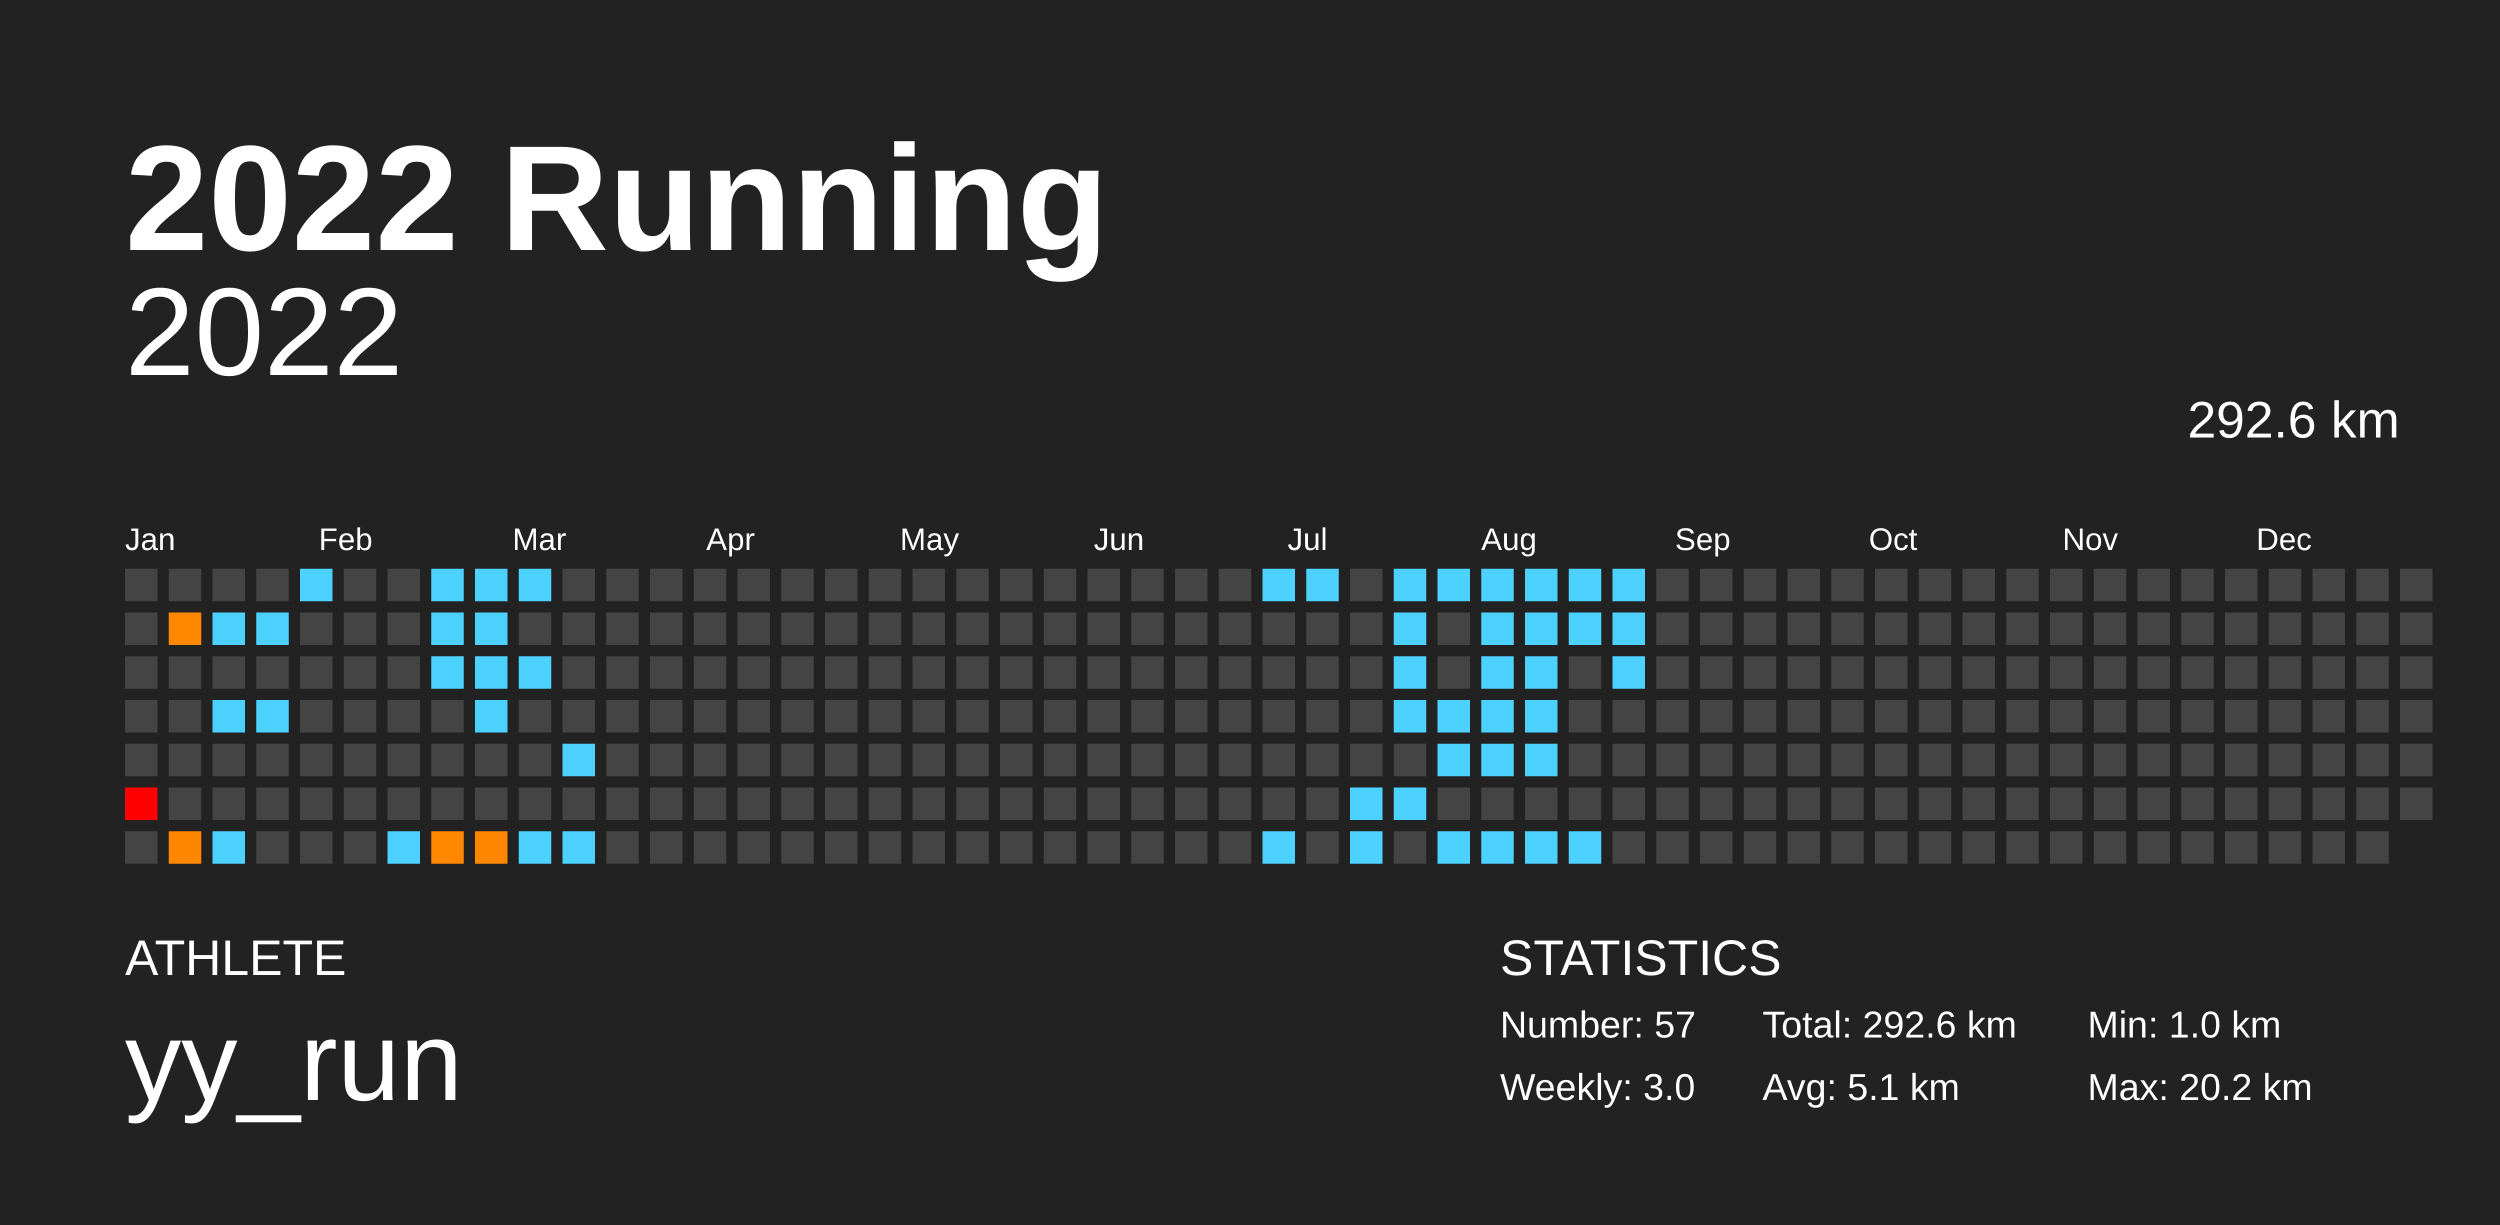
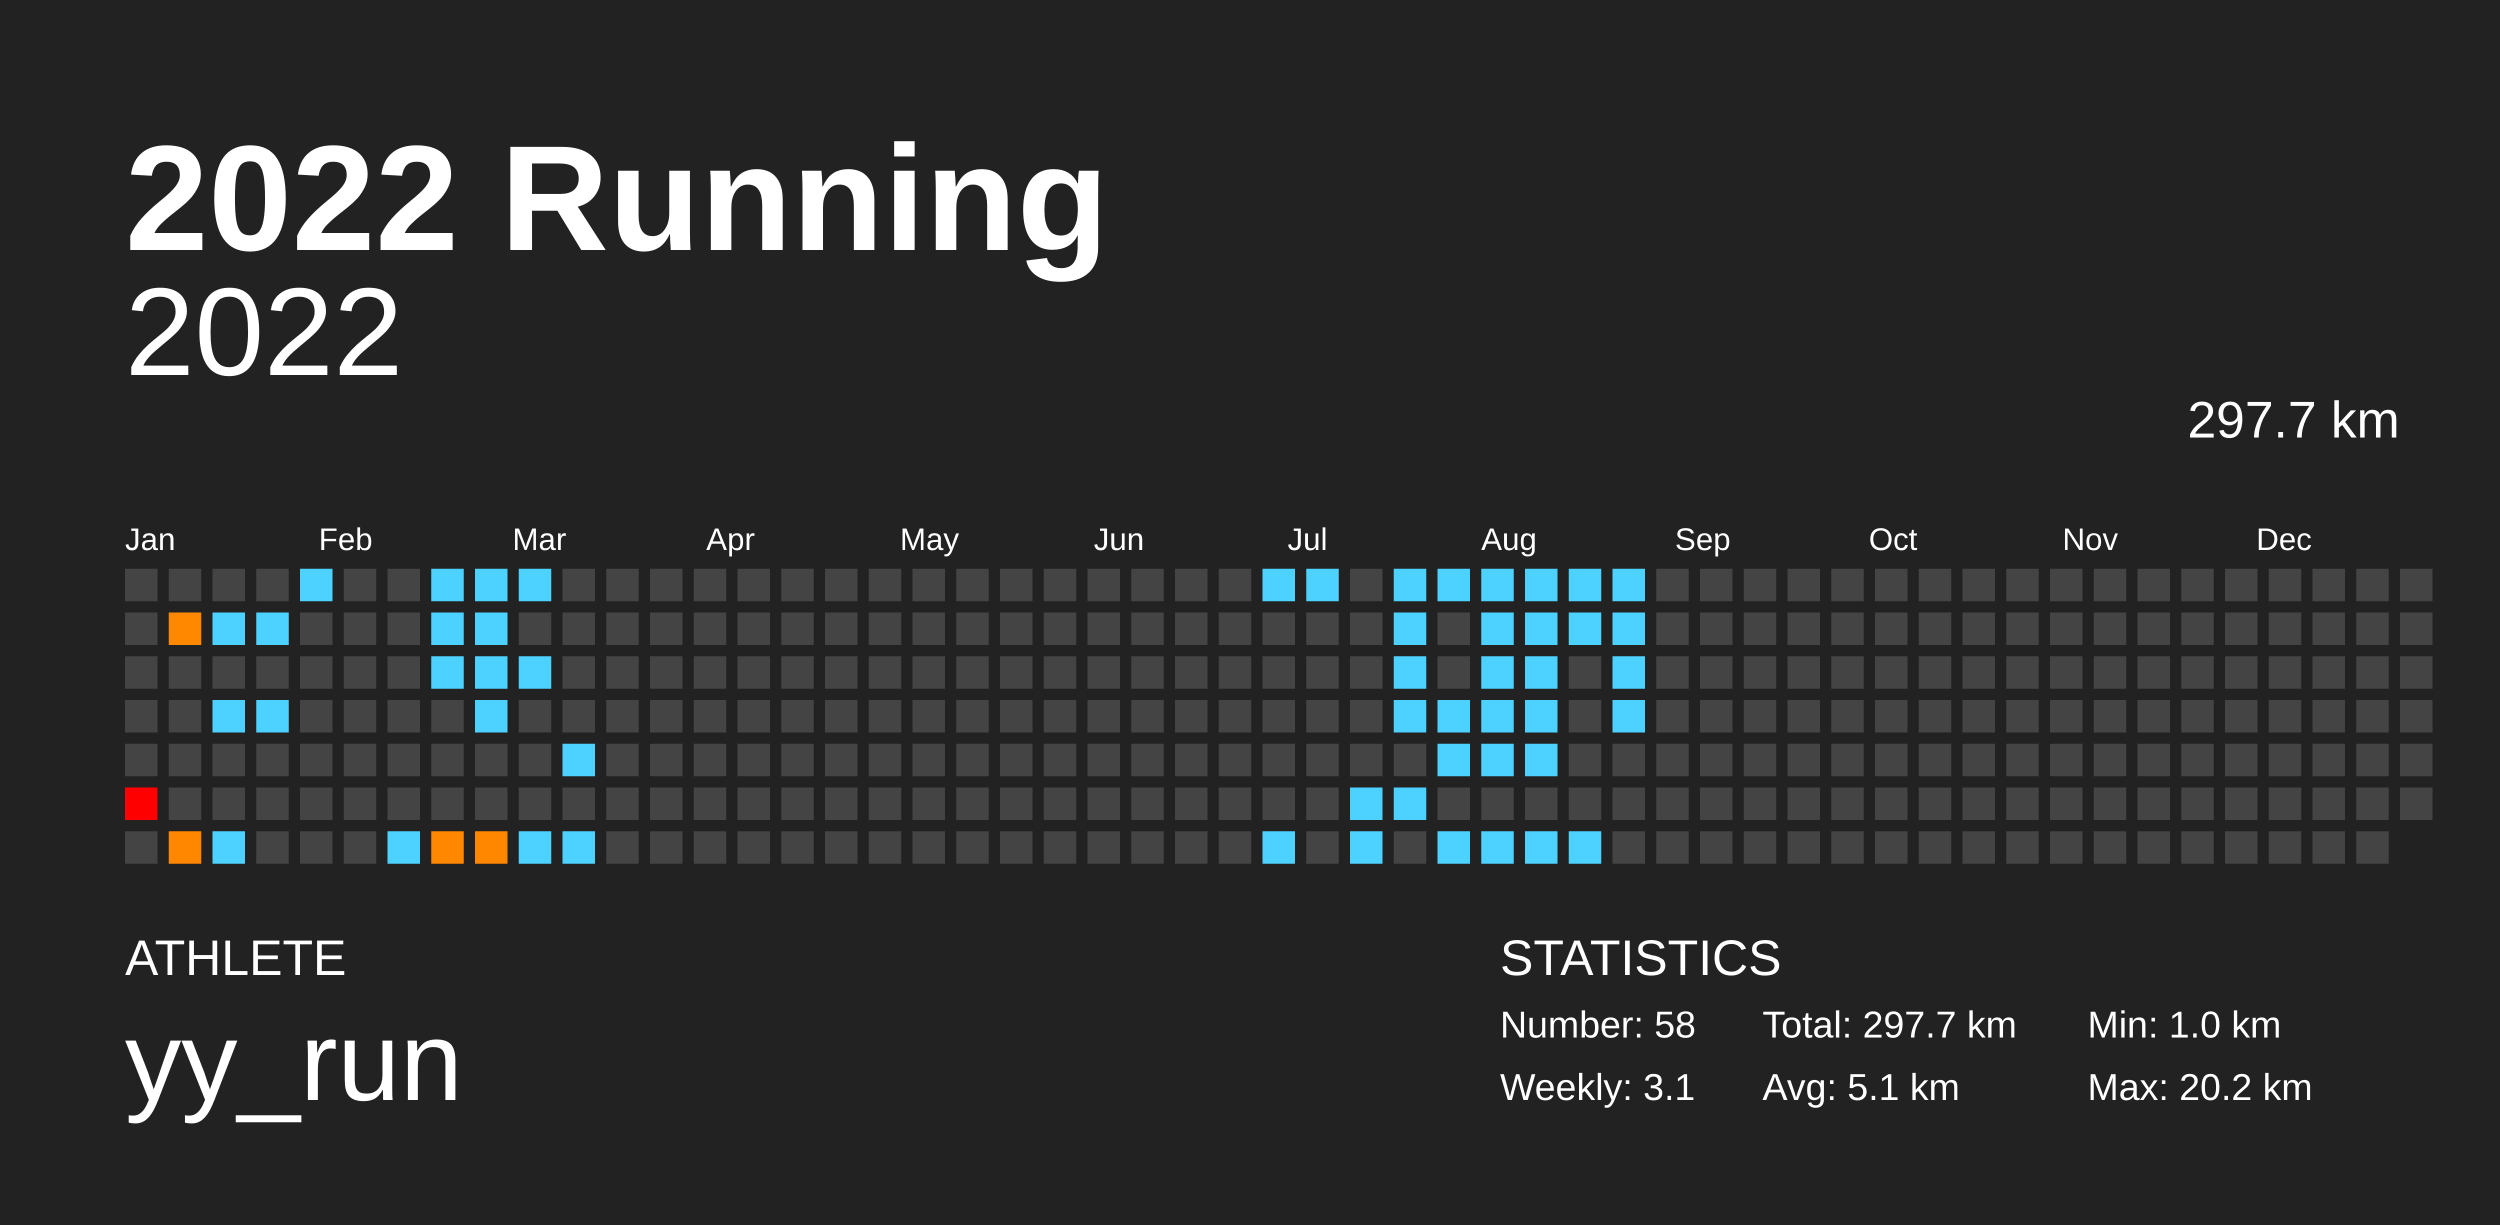
<svg xmlns="http://www.w3.org/2000/svg" baseProfile="full" height="98mm" version="1.1" viewBox="0,0,200,98" width="200mm">
  <defs />
  <rect fill="#222222" height="98" width="200" x="0" y="0" />
  <text fill="#FFFFFF" style="font-size:12px; font-family:Arial; font-weight:bold;" x="10" y="20">2022 Running</text>
  <text fill="#FFFFFF" style="font-size:4px; font-family:Arial" x="10" y="78">ATHLETE</text>
  <text fill="#FFFFFF" style="font-size:9px; font-family:Arial" x="10" y="88">yy_run</text>
  <text fill="#FFFFFF" style="font-size:4px; font-family:Arial" x="120" y="78">STATISTICS</text>
-   <text fill="#FFFFFF" style="font-size:3px; font-family:Arial" x="120" y="83">Number: 57</text>
-   <text fill="#FFFFFF" style="font-size:3px; font-family:Arial" x="120" y="88">Weekly: 3.0</text>
-   <text fill="#FFFFFF" style="font-size:3px; font-family:Arial" x="141" y="83">Total: 292.6 km</text>
+   <text fill="#FFFFFF" style="font-size:3px; font-family:Arial" x="120" y="83">Number: 58</text>
+   <text fill="#FFFFFF" style="font-size:3px; font-family:Arial" x="120" y="88">Weekly: 3.1</text>
+   <text fill="#FFFFFF" style="font-size:3px; font-family:Arial" x="141" y="83">Total: 297.7 km</text>
  <text fill="#FFFFFF" style="font-size:3px; font-family:Arial" x="141" y="88">Avg: 5.1 km</text>
  <text fill="#FFFFFF" style="font-size:3px; font-family:Arial" x="167" y="83">Min: 1.0 km</text>
  <text fill="#FFFFFF" style="font-size:3px; font-family:Arial" x="167" y="88">Max: 20.2 km</text>
  <text alignment-baseline="hanging" fill="#FFFFFF" style="font-size:10.0px; font-family:Arial;" x="10" y="30">2022</text>
-   <text alignment-baseline="hanging" fill="#FFFFFF" style="font-size:4.125px; font-family:Arial;" x="175" y="35">292.6 km</text>
+   <text alignment-baseline="hanging" fill="#FFFFFF" style="font-size:4.125px; font-family:Arial;" x="175" y="35">297.7 km</text>
  <text fill="#FFFFFF" style="font-size:2.5px; font-family:Arial" x="10.0" y="44">Jan</text>
  <text fill="#FFFFFF" style="font-size:2.5px; font-family:Arial" x="25.5" y="44">Feb</text>
  <text fill="#FFFFFF" style="font-size:2.5px; font-family:Arial" x="41.0" y="44">Mar</text>
  <text fill="#FFFFFF" style="font-size:2.5px; font-family:Arial" x="56.5" y="44">Apr</text>
  <text fill="#FFFFFF" style="font-size:2.5px; font-family:Arial" x="72.0" y="44">May</text>
  <text fill="#FFFFFF" style="font-size:2.5px; font-family:Arial" x="87.5" y="44">Jun</text>
  <text fill="#FFFFFF" style="font-size:2.5px; font-family:Arial" x="103.0" y="44">Jul</text>
  <text fill="#FFFFFF" style="font-size:2.5px; font-family:Arial" x="118.5" y="44">Aug</text>
  <text fill="#FFFFFF" style="font-size:2.5px; font-family:Arial" x="134.0" y="44">Sep</text>
  <text fill="#FFFFFF" style="font-size:2.5px; font-family:Arial" x="149.5" y="44">Oct</text>
  <text fill="#FFFFFF" style="font-size:2.5px; font-family:Arial" x="165.0" y="44">Nov</text>
  <text fill="#FFFFFF" style="font-size:2.5px; font-family:Arial" x="180.5" y="44">Dec</text>
  <rect fill="#444444" height="2.6" width="2.6" x="10.0" y="45.5" />
  <rect fill="#444444" height="2.6" width="2.6" x="10.0" y="49.0" />
  <rect fill="#444444" height="2.6" width="2.6" x="10.0" y="52.5" />
  <rect fill="#444444" height="2.6" width="2.6" x="10.0" y="56.0" />
  <rect fill="#444444" height="2.6" width="2.6" x="10.0" y="59.5" />
  <rect fill="red" height="2.6" width="2.6" x="10.0" y="63.0" />
  <rect fill="#444444" height="2.6" width="2.6" x="10.0" y="66.5" />
  <rect fill="#444444" height="2.6" width="2.6" x="13.5" y="45.5" />
  <rect fill="#ff8800" height="2.6" width="2.6" x="13.5" y="49.0" />
  <rect fill="#444444" height="2.6" width="2.6" x="13.5" y="52.5" />
  <rect fill="#444444" height="2.6" width="2.6" x="13.5" y="56.0" />
  <rect fill="#444444" height="2.6" width="2.6" x="13.5" y="59.5" />
  <rect fill="#444444" height="2.6" width="2.6" x="13.5" y="63.0" />
  <rect fill="#ff8700" height="2.6" width="2.6" x="13.5" y="66.5" />
  <rect fill="#444444" height="2.6" width="2.6" x="17.0" y="45.5" />
  <rect fill="#4dd2ff" height="2.6" width="2.6" x="17.0" y="49.0" />
  <rect fill="#444444" height="2.6" width="2.6" x="17.0" y="52.5" />
  <rect fill="#4dd2ff" height="2.6" width="2.6" x="17.0" y="56.0" />
  <rect fill="#444444" height="2.6" width="2.6" x="17.0" y="59.5" />
  <rect fill="#444444" height="2.6" width="2.6" x="17.0" y="63.0" />
  <rect fill="#4dd2ff" height="2.6" width="2.6" x="17.0" y="66.5" />
  <rect fill="#444444" height="2.6" width="2.6" x="20.5" y="45.5" />
  <rect fill="#4dd2ff" height="2.6" width="2.6" x="20.5" y="49.0" />
  <rect fill="#444444" height="2.6" width="2.6" x="20.5" y="52.5" />
  <rect fill="#4dd2ff" height="2.6" width="2.6" x="20.5" y="56.0" />
  <rect fill="#444444" height="2.6" width="2.6" x="20.5" y="59.5" />
  <rect fill="#444444" height="2.6" width="2.6" x="20.5" y="63.0" />
  <rect fill="#444444" height="2.6" width="2.6" x="20.5" y="66.5" />
  <rect fill="#4dd2ff" height="2.6" width="2.6" x="24.0" y="45.5" />
  <rect fill="#444444" height="2.6" width="2.6" x="24.0" y="49.0" />
  <rect fill="#444444" height="2.6" width="2.6" x="24.0" y="52.5" />
  <rect fill="#444444" height="2.6" width="2.6" x="24.0" y="56.0" />
  <rect fill="#444444" height="2.6" width="2.6" x="24.0" y="59.5" />
  <rect fill="#444444" height="2.6" width="2.6" x="24.0" y="63.0" />
  <rect fill="#444444" height="2.6" width="2.6" x="24.0" y="66.5" />
  <rect fill="#444444" height="2.6" width="2.6" x="27.5" y="45.5" />
  <rect fill="#444444" height="2.6" width="2.6" x="27.5" y="49.0" />
  <rect fill="#444444" height="2.6" width="2.6" x="27.5" y="52.5" />
  <rect fill="#444444" height="2.6" width="2.6" x="27.5" y="56.0" />
  <rect fill="#444444" height="2.6" width="2.6" x="27.5" y="59.5" />
  <rect fill="#444444" height="2.6" width="2.6" x="27.5" y="63.0" />
  <rect fill="#444444" height="2.6" width="2.6" x="27.5" y="66.5" />
  <rect fill="#444444" height="2.6" width="2.6" x="31.0" y="45.5" />
  <rect fill="#444444" height="2.6" width="2.6" x="31.0" y="49.0" />
  <rect fill="#444444" height="2.6" width="2.6" x="31.0" y="52.5" />
  <rect fill="#444444" height="2.6" width="2.6" x="31.0" y="56.0" />
  <rect fill="#444444" height="2.6" width="2.6" x="31.0" y="59.5" />
  <rect fill="#444444" height="2.6" width="2.6" x="31.0" y="63.0" />
  <rect fill="#4dd2ff" height="2.6" width="2.6" x="31.0" y="66.5" />
  <rect fill="#4dd2ff" height="2.6" width="2.6" x="34.5" y="45.5" />
  <rect fill="#4dd2ff" height="2.6" width="2.6" x="34.5" y="49.0" />
  <rect fill="#4dd2ff" height="2.6" width="2.6" x="34.5" y="52.5" />
  <rect fill="#444444" height="2.6" width="2.6" x="34.5" y="56.0" />
  <rect fill="#444444" height="2.6" width="2.6" x="34.5" y="59.5" />
  <rect fill="#444444" height="2.6" width="2.6" x="34.5" y="63.0" />
  <rect fill="#ff8800" height="2.6" width="2.6" x="34.5" y="66.5" />
  <rect fill="#4dd2ff" height="2.6" width="2.6" x="38.0" y="45.5" />
  <rect fill="#4dd2ff" height="2.6" width="2.6" x="38.0" y="49.0" />
  <rect fill="#4dd2ff" height="2.6" width="2.6" x="38.0" y="52.5" />
  <rect fill="#4dd2ff" height="2.6" width="2.6" x="38.0" y="56.0" />
  <rect fill="#444444" height="2.6" width="2.6" x="38.0" y="59.5" />
  <rect fill="#444444" height="2.6" width="2.6" x="38.0" y="63.0" />
  <rect fill="#ff8700" height="2.6" width="2.6" x="38.0" y="66.5" />
  <rect fill="#4dd2ff" height="2.6" width="2.6" x="41.5" y="45.5" />
  <rect fill="#444444" height="2.6" width="2.6" x="41.5" y="49.0" />
  <rect fill="#4dd2ff" height="2.6" width="2.6" x="41.5" y="52.5" />
  <rect fill="#444444" height="2.6" width="2.6" x="41.5" y="56.0" />
  <rect fill="#444444" height="2.6" width="2.6" x="41.5" y="59.5" />
  <rect fill="#444444" height="2.6" width="2.6" x="41.5" y="63.0" />
  <rect fill="#4dd2ff" height="2.6" width="2.6" x="41.5" y="66.5" />
  <rect fill="#444444" height="2.6" width="2.6" x="45.0" y="45.5" />
  <rect fill="#444444" height="2.6" width="2.6" x="45.0" y="49.0" />
  <rect fill="#444444" height="2.6" width="2.6" x="45.0" y="52.5" />
  <rect fill="#444444" height="2.6" width="2.6" x="45.0" y="56.0" />
  <rect fill="#4dd2ff" height="2.6" width="2.6" x="45.0" y="59.5" />
  <rect fill="#444444" height="2.6" width="2.6" x="45.0" y="63.0" />
  <rect fill="#4dd2ff" height="2.6" width="2.6" x="45.0" y="66.5" />
  <rect fill="#444444" height="2.6" width="2.6" x="48.5" y="45.5" />
  <rect fill="#444444" height="2.6" width="2.6" x="48.5" y="49.0" />
  <rect fill="#444444" height="2.6" width="2.6" x="48.5" y="52.5" />
  <rect fill="#444444" height="2.6" width="2.6" x="48.5" y="56.0" />
  <rect fill="#444444" height="2.6" width="2.6" x="48.5" y="59.5" />
  <rect fill="#444444" height="2.6" width="2.6" x="48.5" y="63.0" />
  <rect fill="#444444" height="2.6" width="2.6" x="48.5" y="66.5" />
  <rect fill="#444444" height="2.6" width="2.6" x="52.0" y="45.5" />
  <rect fill="#444444" height="2.6" width="2.6" x="52.0" y="49.0" />
  <rect fill="#444444" height="2.6" width="2.6" x="52.0" y="52.5" />
  <rect fill="#444444" height="2.6" width="2.6" x="52.0" y="56.0" />
  <rect fill="#444444" height="2.6" width="2.6" x="52.0" y="59.5" />
  <rect fill="#444444" height="2.6" width="2.6" x="52.0" y="63.0" />
  <rect fill="#444444" height="2.6" width="2.6" x="52.0" y="66.5" />
  <rect fill="#444444" height="2.6" width="2.6" x="55.5" y="45.5" />
  <rect fill="#444444" height="2.6" width="2.6" x="55.5" y="49.0" />
  <rect fill="#444444" height="2.6" width="2.6" x="55.5" y="52.5" />
  <rect fill="#444444" height="2.6" width="2.6" x="55.5" y="56.0" />
  <rect fill="#444444" height="2.6" width="2.6" x="55.5" y="59.5" />
  <rect fill="#444444" height="2.6" width="2.6" x="55.5" y="63.0" />
  <rect fill="#444444" height="2.6" width="2.6" x="55.5" y="66.5" />
  <rect fill="#444444" height="2.6" width="2.6" x="59.0" y="45.5" />
  <rect fill="#444444" height="2.6" width="2.6" x="59.0" y="49.0" />
  <rect fill="#444444" height="2.6" width="2.6" x="59.0" y="52.5" />
  <rect fill="#444444" height="2.6" width="2.6" x="59.0" y="56.0" />
  <rect fill="#444444" height="2.6" width="2.6" x="59.0" y="59.5" />
  <rect fill="#444444" height="2.6" width="2.6" x="59.0" y="63.0" />
  <rect fill="#444444" height="2.6" width="2.6" x="59.0" y="66.5" />
  <rect fill="#444444" height="2.6" width="2.6" x="62.5" y="45.5" />
  <rect fill="#444444" height="2.6" width="2.6" x="62.5" y="49.0" />
  <rect fill="#444444" height="2.6" width="2.6" x="62.5" y="52.5" />
  <rect fill="#444444" height="2.6" width="2.6" x="62.5" y="56.0" />
  <rect fill="#444444" height="2.6" width="2.6" x="62.5" y="59.5" />
  <rect fill="#444444" height="2.6" width="2.6" x="62.5" y="63.0" />
  <rect fill="#444444" height="2.6" width="2.6" x="62.5" y="66.5" />
  <rect fill="#444444" height="2.6" width="2.6" x="66.0" y="45.5" />
  <rect fill="#444444" height="2.6" width="2.6" x="66.0" y="49.0" />
  <rect fill="#444444" height="2.6" width="2.6" x="66.0" y="52.5" />
  <rect fill="#444444" height="2.6" width="2.6" x="66.0" y="56.0" />
  <rect fill="#444444" height="2.6" width="2.6" x="66.0" y="59.5" />
  <rect fill="#444444" height="2.6" width="2.6" x="66.0" y="63.0" />
  <rect fill="#444444" height="2.6" width="2.6" x="66.0" y="66.5" />
  <rect fill="#444444" height="2.6" width="2.6" x="69.5" y="45.5" />
  <rect fill="#444444" height="2.6" width="2.6" x="69.5" y="49.0" />
  <rect fill="#444444" height="2.6" width="2.6" x="69.5" y="52.5" />
  <rect fill="#444444" height="2.6" width="2.6" x="69.5" y="56.0" />
  <rect fill="#444444" height="2.6" width="2.6" x="69.5" y="59.5" />
  <rect fill="#444444" height="2.6" width="2.6" x="69.5" y="63.0" />
  <rect fill="#444444" height="2.6" width="2.6" x="69.5" y="66.5" />
  <rect fill="#444444" height="2.6" width="2.6" x="73.0" y="45.5" />
  <rect fill="#444444" height="2.6" width="2.6" x="73.0" y="49.0" />
  <rect fill="#444444" height="2.6" width="2.6" x="73.0" y="52.5" />
  <rect fill="#444444" height="2.6" width="2.6" x="73.0" y="56.0" />
  <rect fill="#444444" height="2.6" width="2.6" x="73.0" y="59.5" />
  <rect fill="#444444" height="2.6" width="2.6" x="73.0" y="63.0" />
  <rect fill="#444444" height="2.6" width="2.6" x="73.0" y="66.5" />
  <rect fill="#444444" height="2.6" width="2.6" x="76.5" y="45.5" />
  <rect fill="#444444" height="2.6" width="2.6" x="76.5" y="49.0" />
  <rect fill="#444444" height="2.6" width="2.6" x="76.5" y="52.5" />
  <rect fill="#444444" height="2.6" width="2.6" x="76.5" y="56.0" />
  <rect fill="#444444" height="2.6" width="2.6" x="76.5" y="59.5" />
  <rect fill="#444444" height="2.6" width="2.6" x="76.5" y="63.0" />
  <rect fill="#444444" height="2.6" width="2.6" x="76.5" y="66.5" />
  <rect fill="#444444" height="2.6" width="2.6" x="80.0" y="45.5" />
  <rect fill="#444444" height="2.6" width="2.6" x="80.0" y="49.0" />
  <rect fill="#444444" height="2.6" width="2.6" x="80.0" y="52.5" />
  <rect fill="#444444" height="2.6" width="2.6" x="80.0" y="56.0" />
  <rect fill="#444444" height="2.6" width="2.6" x="80.0" y="59.5" />
  <rect fill="#444444" height="2.6" width="2.6" x="80.0" y="63.0" />
  <rect fill="#444444" height="2.6" width="2.6" x="80.0" y="66.5" />
  <rect fill="#444444" height="2.6" width="2.6" x="83.5" y="45.5" />
  <rect fill="#444444" height="2.6" width="2.6" x="83.5" y="49.0" />
  <rect fill="#444444" height="2.6" width="2.6" x="83.5" y="52.5" />
  <rect fill="#444444" height="2.6" width="2.6" x="83.5" y="56.0" />
  <rect fill="#444444" height="2.6" width="2.6" x="83.5" y="59.5" />
  <rect fill="#444444" height="2.6" width="2.6" x="83.5" y="63.0" />
  <rect fill="#444444" height="2.6" width="2.6" x="83.5" y="66.5" />
  <rect fill="#444444" height="2.6" width="2.6" x="87.0" y="45.5" />
  <rect fill="#444444" height="2.6" width="2.6" x="87.0" y="49.0" />
  <rect fill="#444444" height="2.6" width="2.6" x="87.0" y="52.5" />
  <rect fill="#444444" height="2.6" width="2.6" x="87.0" y="56.0" />
  <rect fill="#444444" height="2.6" width="2.6" x="87.0" y="59.5" />
  <rect fill="#444444" height="2.6" width="2.6" x="87.0" y="63.0" />
  <rect fill="#444444" height="2.6" width="2.6" x="87.0" y="66.5" />
  <rect fill="#444444" height="2.6" width="2.6" x="90.5" y="45.5" />
  <rect fill="#444444" height="2.6" width="2.6" x="90.5" y="49.0" />
  <rect fill="#444444" height="2.6" width="2.6" x="90.5" y="52.5" />
  <rect fill="#444444" height="2.6" width="2.6" x="90.5" y="56.0" />
  <rect fill="#444444" height="2.6" width="2.6" x="90.5" y="59.5" />
  <rect fill="#444444" height="2.6" width="2.6" x="90.5" y="63.0" />
  <rect fill="#444444" height="2.6" width="2.6" x="90.5" y="66.5" />
  <rect fill="#444444" height="2.6" width="2.6" x="94.0" y="45.5" />
  <rect fill="#444444" height="2.6" width="2.6" x="94.0" y="49.0" />
  <rect fill="#444444" height="2.6" width="2.6" x="94.0" y="52.5" />
  <rect fill="#444444" height="2.6" width="2.6" x="94.0" y="56.0" />
  <rect fill="#444444" height="2.6" width="2.6" x="94.0" y="59.5" />
  <rect fill="#444444" height="2.6" width="2.6" x="94.0" y="63.0" />
  <rect fill="#444444" height="2.6" width="2.6" x="94.0" y="66.5" />
  <rect fill="#444444" height="2.6" width="2.6" x="97.5" y="45.5" />
  <rect fill="#444444" height="2.6" width="2.6" x="97.5" y="49.0" />
  <rect fill="#444444" height="2.6" width="2.6" x="97.5" y="52.5" />
  <rect fill="#444444" height="2.6" width="2.6" x="97.5" y="56.0" />
  <rect fill="#444444" height="2.6" width="2.6" x="97.5" y="59.5" />
  <rect fill="#444444" height="2.6" width="2.6" x="97.5" y="63.0" />
  <rect fill="#444444" height="2.6" width="2.6" x="97.5" y="66.5" />
  <rect fill="#4dd2ff" height="2.6" width="2.6" x="101.0" y="45.5" />
  <rect fill="#444444" height="2.6" width="2.6" x="101.0" y="49.0" />
  <rect fill="#444444" height="2.6" width="2.6" x="101.0" y="52.5" />
  <rect fill="#444444" height="2.6" width="2.6" x="101.0" y="56.0" />
  <rect fill="#444444" height="2.6" width="2.6" x="101.0" y="59.5" />
  <rect fill="#444444" height="2.6" width="2.6" x="101.0" y="63.0" />
  <rect fill="#4dd2ff" height="2.6" width="2.6" x="101.0" y="66.5" />
  <rect fill="#4dd2ff" height="2.6" width="2.6" x="104.5" y="45.5" />
  <rect fill="#444444" height="2.6" width="2.6" x="104.5" y="49.0" />
  <rect fill="#444444" height="2.6" width="2.6" x="104.5" y="52.5" />
  <rect fill="#444444" height="2.6" width="2.6" x="104.5" y="56.0" />
  <rect fill="#444444" height="2.6" width="2.6" x="104.5" y="59.5" />
  <rect fill="#444444" height="2.6" width="2.6" x="104.5" y="63.0" />
  <rect fill="#444444" height="2.6" width="2.6" x="104.5" y="66.5" />
  <rect fill="#444444" height="2.6" width="2.6" x="108.0" y="45.5" />
  <rect fill="#444444" height="2.6" width="2.6" x="108.0" y="49.0" />
  <rect fill="#444444" height="2.6" width="2.6" x="108.0" y="52.5" />
  <rect fill="#444444" height="2.6" width="2.6" x="108.0" y="56.0" />
  <rect fill="#444444" height="2.6" width="2.6" x="108.0" y="59.5" />
  <rect fill="#4dd2ff" height="2.6" width="2.6" x="108.0" y="63.0" />
  <rect fill="#4dd2ff" height="2.6" width="2.6" x="108.0" y="66.5" />
  <rect fill="#4dd2ff" height="2.6" width="2.6" x="111.5" y="45.5" />
  <rect fill="#4dd2ff" height="2.6" width="2.6" x="111.5" y="49.0" />
  <rect fill="#4dd2ff" height="2.6" width="2.6" x="111.5" y="52.5" />
  <rect fill="#4dd2ff" height="2.6" width="2.6" x="111.5" y="56.0" />
  <rect fill="#444444" height="2.6" width="2.6" x="111.5" y="59.5" />
  <rect fill="#4dd2ff" height="2.6" width="2.6" x="111.5" y="63.0" />
  <rect fill="#444444" height="2.6" width="2.6" x="111.5" y="66.5" />
  <rect fill="#4dd2ff" height="2.6" width="2.6" x="115.0" y="45.5" />
  <rect fill="#444444" height="2.6" width="2.6" x="115.0" y="49.0" />
  <rect fill="#444444" height="2.6" width="2.6" x="115.0" y="52.5" />
  <rect fill="#4dd2ff" height="2.6" width="2.6" x="115.0" y="56.0" />
  <rect fill="#4dd2ff" height="2.6" width="2.6" x="115.0" y="59.5" />
  <rect fill="#444444" height="2.6" width="2.6" x="115.0" y="63.0" />
  <rect fill="#4dd2ff" height="2.6" width="2.6" x="115.0" y="66.5" />
  <rect fill="#4dd2ff" height="2.6" width="2.6" x="118.5" y="45.5" />
  <rect fill="#4dd2ff" height="2.6" width="2.6" x="118.5" y="49.0" />
  <rect fill="#4dd2ff" height="2.6" width="2.6" x="118.5" y="52.5" />
  <rect fill="#4dd2ff" height="2.6" width="2.6" x="118.5" y="56.0" />
  <rect fill="#4dd2ff" height="2.6" width="2.6" x="118.5" y="59.5" />
  <rect fill="#444444" height="2.6" width="2.6" x="118.5" y="63.0" />
  <rect fill="#4dd2ff" height="2.6" width="2.6" x="118.5" y="66.5" />
  <rect fill="#4dd2ff" height="2.6" width="2.6" x="122.0" y="45.5" />
  <rect fill="#4dd2ff" height="2.6" width="2.6" x="122.0" y="49.0" />
  <rect fill="#4dd2ff" height="2.6" width="2.6" x="122.0" y="52.5" />
  <rect fill="#4dd2ff" height="2.6" width="2.6" x="122.0" y="56.0" />
  <rect fill="#4dd2ff" height="2.6" width="2.6" x="122.0" y="59.5" />
  <rect fill="#444444" height="2.6" width="2.6" x="122.0" y="63.0" />
  <rect fill="#4dd2ff" height="2.6" width="2.6" x="122.0" y="66.5" />
  <rect fill="#4dd2ff" height="2.6" width="2.6" x="125.5" y="45.5" />
  <rect fill="#4dd2ff" height="2.6" width="2.6" x="125.5" y="49.0" />
  <rect fill="#444444" height="2.6" width="2.6" x="125.5" y="52.5" />
  <rect fill="#444444" height="2.6" width="2.6" x="125.5" y="56.0" />
  <rect fill="#444444" height="2.6" width="2.6" x="125.5" y="59.5" />
  <rect fill="#444444" height="2.6" width="2.6" x="125.5" y="63.0" />
  <rect fill="#4dd2ff" height="2.6" width="2.6" x="125.5" y="66.5" />
  <rect fill="#4dd2ff" height="2.6" width="2.6" x="129.0" y="45.5" />
  <rect fill="#4dd2ff" height="2.6" width="2.6" x="129.0" y="49.0" />
  <rect fill="#4dd2ff" height="2.6" width="2.6" x="129.0" y="52.5" />
-   <rect fill="#444444" height="2.6" width="2.6" x="129.0" y="56.0" />
+   <rect fill="#4dd2ff" height="2.6" width="2.6" x="129.0" y="56.0" />
  <rect fill="#444444" height="2.6" width="2.6" x="129.0" y="59.5" />
  <rect fill="#444444" height="2.6" width="2.6" x="129.0" y="63.0" />
  <rect fill="#444444" height="2.6" width="2.6" x="129.0" y="66.5" />
  <rect fill="#444444" height="2.6" width="2.6" x="132.5" y="45.5" />
  <rect fill="#444444" height="2.6" width="2.6" x="132.5" y="49.0" />
  <rect fill="#444444" height="2.6" width="2.6" x="132.5" y="52.5" />
  <rect fill="#444444" height="2.6" width="2.6" x="132.5" y="56.0" />
  <rect fill="#444444" height="2.6" width="2.6" x="132.5" y="59.5" />
  <rect fill="#444444" height="2.6" width="2.6" x="132.5" y="63.0" />
  <rect fill="#444444" height="2.6" width="2.6" x="132.5" y="66.5" />
  <rect fill="#444444" height="2.6" width="2.6" x="136.0" y="45.5" />
  <rect fill="#444444" height="2.6" width="2.6" x="136.0" y="49.0" />
  <rect fill="#444444" height="2.6" width="2.6" x="136.0" y="52.5" />
  <rect fill="#444444" height="2.6" width="2.6" x="136.0" y="56.0" />
  <rect fill="#444444" height="2.6" width="2.6" x="136.0" y="59.5" />
  <rect fill="#444444" height="2.6" width="2.6" x="136.0" y="63.0" />
  <rect fill="#444444" height="2.6" width="2.6" x="136.0" y="66.5" />
  <rect fill="#444444" height="2.6" width="2.6" x="139.5" y="45.5" />
  <rect fill="#444444" height="2.6" width="2.6" x="139.5" y="49.0" />
  <rect fill="#444444" height="2.6" width="2.6" x="139.5" y="52.5" />
  <rect fill="#444444" height="2.6" width="2.6" x="139.5" y="56.0" />
  <rect fill="#444444" height="2.6" width="2.6" x="139.5" y="59.5" />
  <rect fill="#444444" height="2.6" width="2.6" x="139.5" y="63.0" />
  <rect fill="#444444" height="2.6" width="2.6" x="139.5" y="66.5" />
  <rect fill="#444444" height="2.6" width="2.6" x="143.0" y="45.5" />
  <rect fill="#444444" height="2.6" width="2.6" x="143.0" y="49.0" />
  <rect fill="#444444" height="2.6" width="2.6" x="143.0" y="52.5" />
  <rect fill="#444444" height="2.6" width="2.6" x="143.0" y="56.0" />
  <rect fill="#444444" height="2.6" width="2.6" x="143.0" y="59.5" />
  <rect fill="#444444" height="2.6" width="2.6" x="143.0" y="63.0" />
  <rect fill="#444444" height="2.6" width="2.6" x="143.0" y="66.5" />
  <rect fill="#444444" height="2.6" width="2.6" x="146.5" y="45.5" />
  <rect fill="#444444" height="2.6" width="2.6" x="146.5" y="49.0" />
  <rect fill="#444444" height="2.6" width="2.6" x="146.5" y="52.5" />
  <rect fill="#444444" height="2.6" width="2.6" x="146.5" y="56.0" />
  <rect fill="#444444" height="2.6" width="2.6" x="146.5" y="59.5" />
  <rect fill="#444444" height="2.6" width="2.6" x="146.5" y="63.0" />
  <rect fill="#444444" height="2.6" width="2.6" x="146.5" y="66.5" />
  <rect fill="#444444" height="2.6" width="2.6" x="150.0" y="45.5" />
  <rect fill="#444444" height="2.6" width="2.6" x="150.0" y="49.0" />
  <rect fill="#444444" height="2.6" width="2.6" x="150.0" y="52.5" />
  <rect fill="#444444" height="2.6" width="2.6" x="150.0" y="56.0" />
  <rect fill="#444444" height="2.6" width="2.6" x="150.0" y="59.5" />
  <rect fill="#444444" height="2.6" width="2.6" x="150.0" y="63.0" />
  <rect fill="#444444" height="2.6" width="2.6" x="150.0" y="66.5" />
  <rect fill="#444444" height="2.6" width="2.6" x="153.5" y="45.5" />
  <rect fill="#444444" height="2.6" width="2.6" x="153.5" y="49.0" />
  <rect fill="#444444" height="2.6" width="2.6" x="153.5" y="52.5" />
  <rect fill="#444444" height="2.6" width="2.6" x="153.5" y="56.0" />
  <rect fill="#444444" height="2.6" width="2.6" x="153.5" y="59.5" />
  <rect fill="#444444" height="2.6" width="2.6" x="153.5" y="63.0" />
  <rect fill="#444444" height="2.6" width="2.6" x="153.5" y="66.5" />
  <rect fill="#444444" height="2.6" width="2.6" x="157.0" y="45.5" />
  <rect fill="#444444" height="2.6" width="2.6" x="157.0" y="49.0" />
  <rect fill="#444444" height="2.6" width="2.6" x="157.0" y="52.5" />
  <rect fill="#444444" height="2.6" width="2.6" x="157.0" y="56.0" />
  <rect fill="#444444" height="2.6" width="2.6" x="157.0" y="59.5" />
  <rect fill="#444444" height="2.6" width="2.6" x="157.0" y="63.0" />
  <rect fill="#444444" height="2.6" width="2.6" x="157.0" y="66.5" />
  <rect fill="#444444" height="2.6" width="2.6" x="160.5" y="45.5" />
  <rect fill="#444444" height="2.6" width="2.6" x="160.5" y="49.0" />
  <rect fill="#444444" height="2.6" width="2.6" x="160.5" y="52.5" />
  <rect fill="#444444" height="2.6" width="2.6" x="160.5" y="56.0" />
  <rect fill="#444444" height="2.6" width="2.6" x="160.5" y="59.5" />
  <rect fill="#444444" height="2.6" width="2.6" x="160.5" y="63.0" />
  <rect fill="#444444" height="2.6" width="2.6" x="160.5" y="66.5" />
  <rect fill="#444444" height="2.6" width="2.6" x="164.0" y="45.5" />
  <rect fill="#444444" height="2.6" width="2.6" x="164.0" y="49.0" />
  <rect fill="#444444" height="2.6" width="2.6" x="164.0" y="52.5" />
  <rect fill="#444444" height="2.6" width="2.6" x="164.0" y="56.0" />
  <rect fill="#444444" height="2.6" width="2.6" x="164.0" y="59.5" />
  <rect fill="#444444" height="2.6" width="2.6" x="164.0" y="63.0" />
  <rect fill="#444444" height="2.6" width="2.6" x="164.0" y="66.5" />
  <rect fill="#444444" height="2.6" width="2.6" x="167.5" y="45.5" />
  <rect fill="#444444" height="2.6" width="2.6" x="167.5" y="49.0" />
  <rect fill="#444444" height="2.6" width="2.6" x="167.5" y="52.5" />
  <rect fill="#444444" height="2.6" width="2.6" x="167.5" y="56.0" />
  <rect fill="#444444" height="2.6" width="2.6" x="167.5" y="59.5" />
  <rect fill="#444444" height="2.6" width="2.6" x="167.5" y="63.0" />
  <rect fill="#444444" height="2.6" width="2.6" x="167.5" y="66.5" />
  <rect fill="#444444" height="2.6" width="2.6" x="171.0" y="45.5" />
  <rect fill="#444444" height="2.6" width="2.6" x="171.0" y="49.0" />
  <rect fill="#444444" height="2.6" width="2.6" x="171.0" y="52.5" />
  <rect fill="#444444" height="2.6" width="2.6" x="171.0" y="56.0" />
  <rect fill="#444444" height="2.6" width="2.6" x="171.0" y="59.5" />
  <rect fill="#444444" height="2.6" width="2.6" x="171.0" y="63.0" />
  <rect fill="#444444" height="2.6" width="2.6" x="171.0" y="66.5" />
  <rect fill="#444444" height="2.6" width="2.6" x="174.5" y="45.5" />
  <rect fill="#444444" height="2.6" width="2.6" x="174.5" y="49.0" />
  <rect fill="#444444" height="2.6" width="2.6" x="174.5" y="52.5" />
  <rect fill="#444444" height="2.6" width="2.6" x="174.5" y="56.0" />
  <rect fill="#444444" height="2.6" width="2.6" x="174.5" y="59.5" />
  <rect fill="#444444" height="2.6" width="2.6" x="174.5" y="63.0" />
  <rect fill="#444444" height="2.6" width="2.6" x="174.5" y="66.5" />
  <rect fill="#444444" height="2.6" width="2.6" x="178.0" y="45.5" />
  <rect fill="#444444" height="2.6" width="2.6" x="178.0" y="49.0" />
  <rect fill="#444444" height="2.6" width="2.6" x="178.0" y="52.5" />
  <rect fill="#444444" height="2.6" width="2.6" x="178.0" y="56.0" />
  <rect fill="#444444" height="2.6" width="2.6" x="178.0" y="59.5" />
  <rect fill="#444444" height="2.6" width="2.6" x="178.0" y="63.0" />
  <rect fill="#444444" height="2.6" width="2.6" x="178.0" y="66.5" />
  <rect fill="#444444" height="2.6" width="2.6" x="181.5" y="45.5" />
  <rect fill="#444444" height="2.6" width="2.6" x="181.5" y="49.0" />
  <rect fill="#444444" height="2.6" width="2.6" x="181.5" y="52.5" />
  <rect fill="#444444" height="2.6" width="2.6" x="181.5" y="56.0" />
  <rect fill="#444444" height="2.6" width="2.6" x="181.5" y="59.5" />
  <rect fill="#444444" height="2.6" width="2.6" x="181.5" y="63.0" />
  <rect fill="#444444" height="2.6" width="2.6" x="181.5" y="66.5" />
  <rect fill="#444444" height="2.6" width="2.6" x="185.0" y="45.5" />
  <rect fill="#444444" height="2.6" width="2.6" x="185.0" y="49.0" />
  <rect fill="#444444" height="2.6" width="2.6" x="185.0" y="52.5" />
  <rect fill="#444444" height="2.6" width="2.6" x="185.0" y="56.0" />
  <rect fill="#444444" height="2.6" width="2.6" x="185.0" y="59.5" />
  <rect fill="#444444" height="2.6" width="2.6" x="185.0" y="63.0" />
  <rect fill="#444444" height="2.6" width="2.6" x="185.0" y="66.5" />
  <rect fill="#444444" height="2.6" width="2.6" x="188.5" y="45.5" />
  <rect fill="#444444" height="2.6" width="2.6" x="188.5" y="49.0" />
  <rect fill="#444444" height="2.6" width="2.6" x="188.5" y="52.5" />
  <rect fill="#444444" height="2.6" width="2.6" x="188.5" y="56.0" />
  <rect fill="#444444" height="2.6" width="2.6" x="188.5" y="59.5" />
  <rect fill="#444444" height="2.6" width="2.6" x="188.5" y="63.0" />
  <rect fill="#444444" height="2.6" width="2.6" x="188.5" y="66.5" />
  <rect fill="#444444" height="2.6" width="2.6" x="192.0" y="45.5" />
  <rect fill="#444444" height="2.6" width="2.6" x="192.0" y="49.0" />
  <rect fill="#444444" height="2.6" width="2.6" x="192.0" y="52.5" />
  <rect fill="#444444" height="2.6" width="2.6" x="192.0" y="56.0" />
  <rect fill="#444444" height="2.6" width="2.6" x="192.0" y="59.5" />
  <rect fill="#444444" height="2.6" width="2.6" x="192.0" y="63.0" />
</svg>
